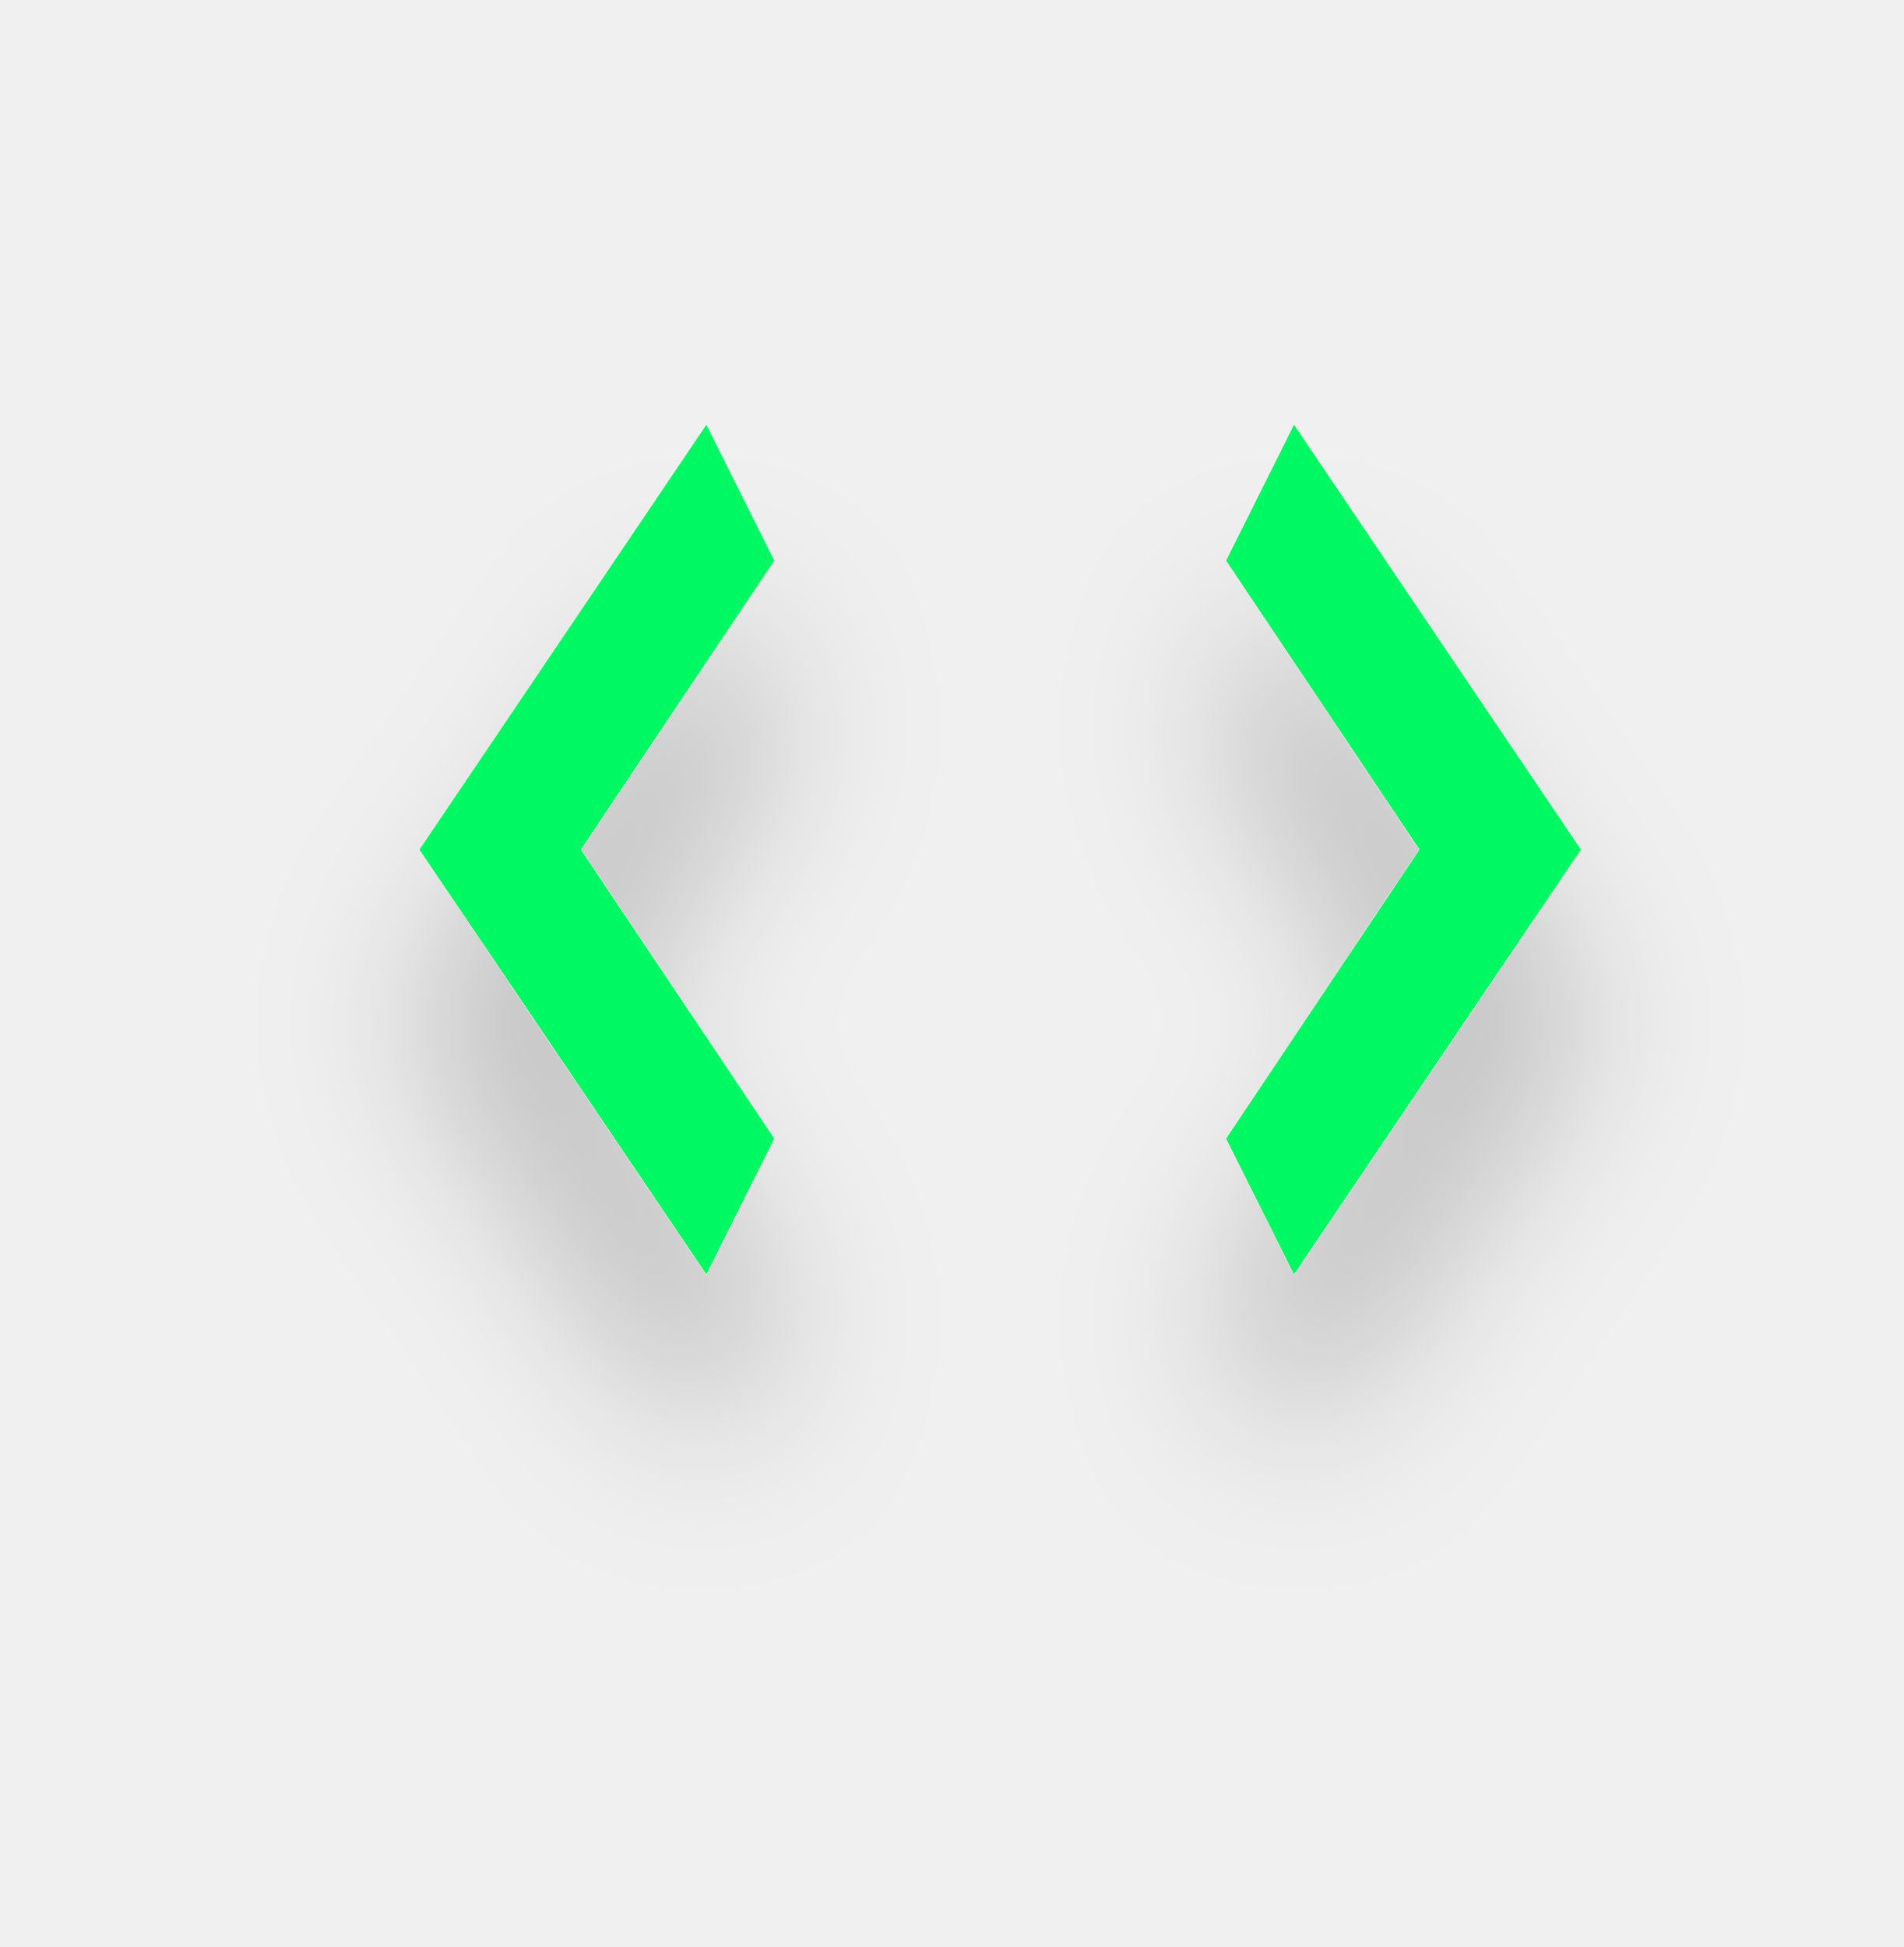
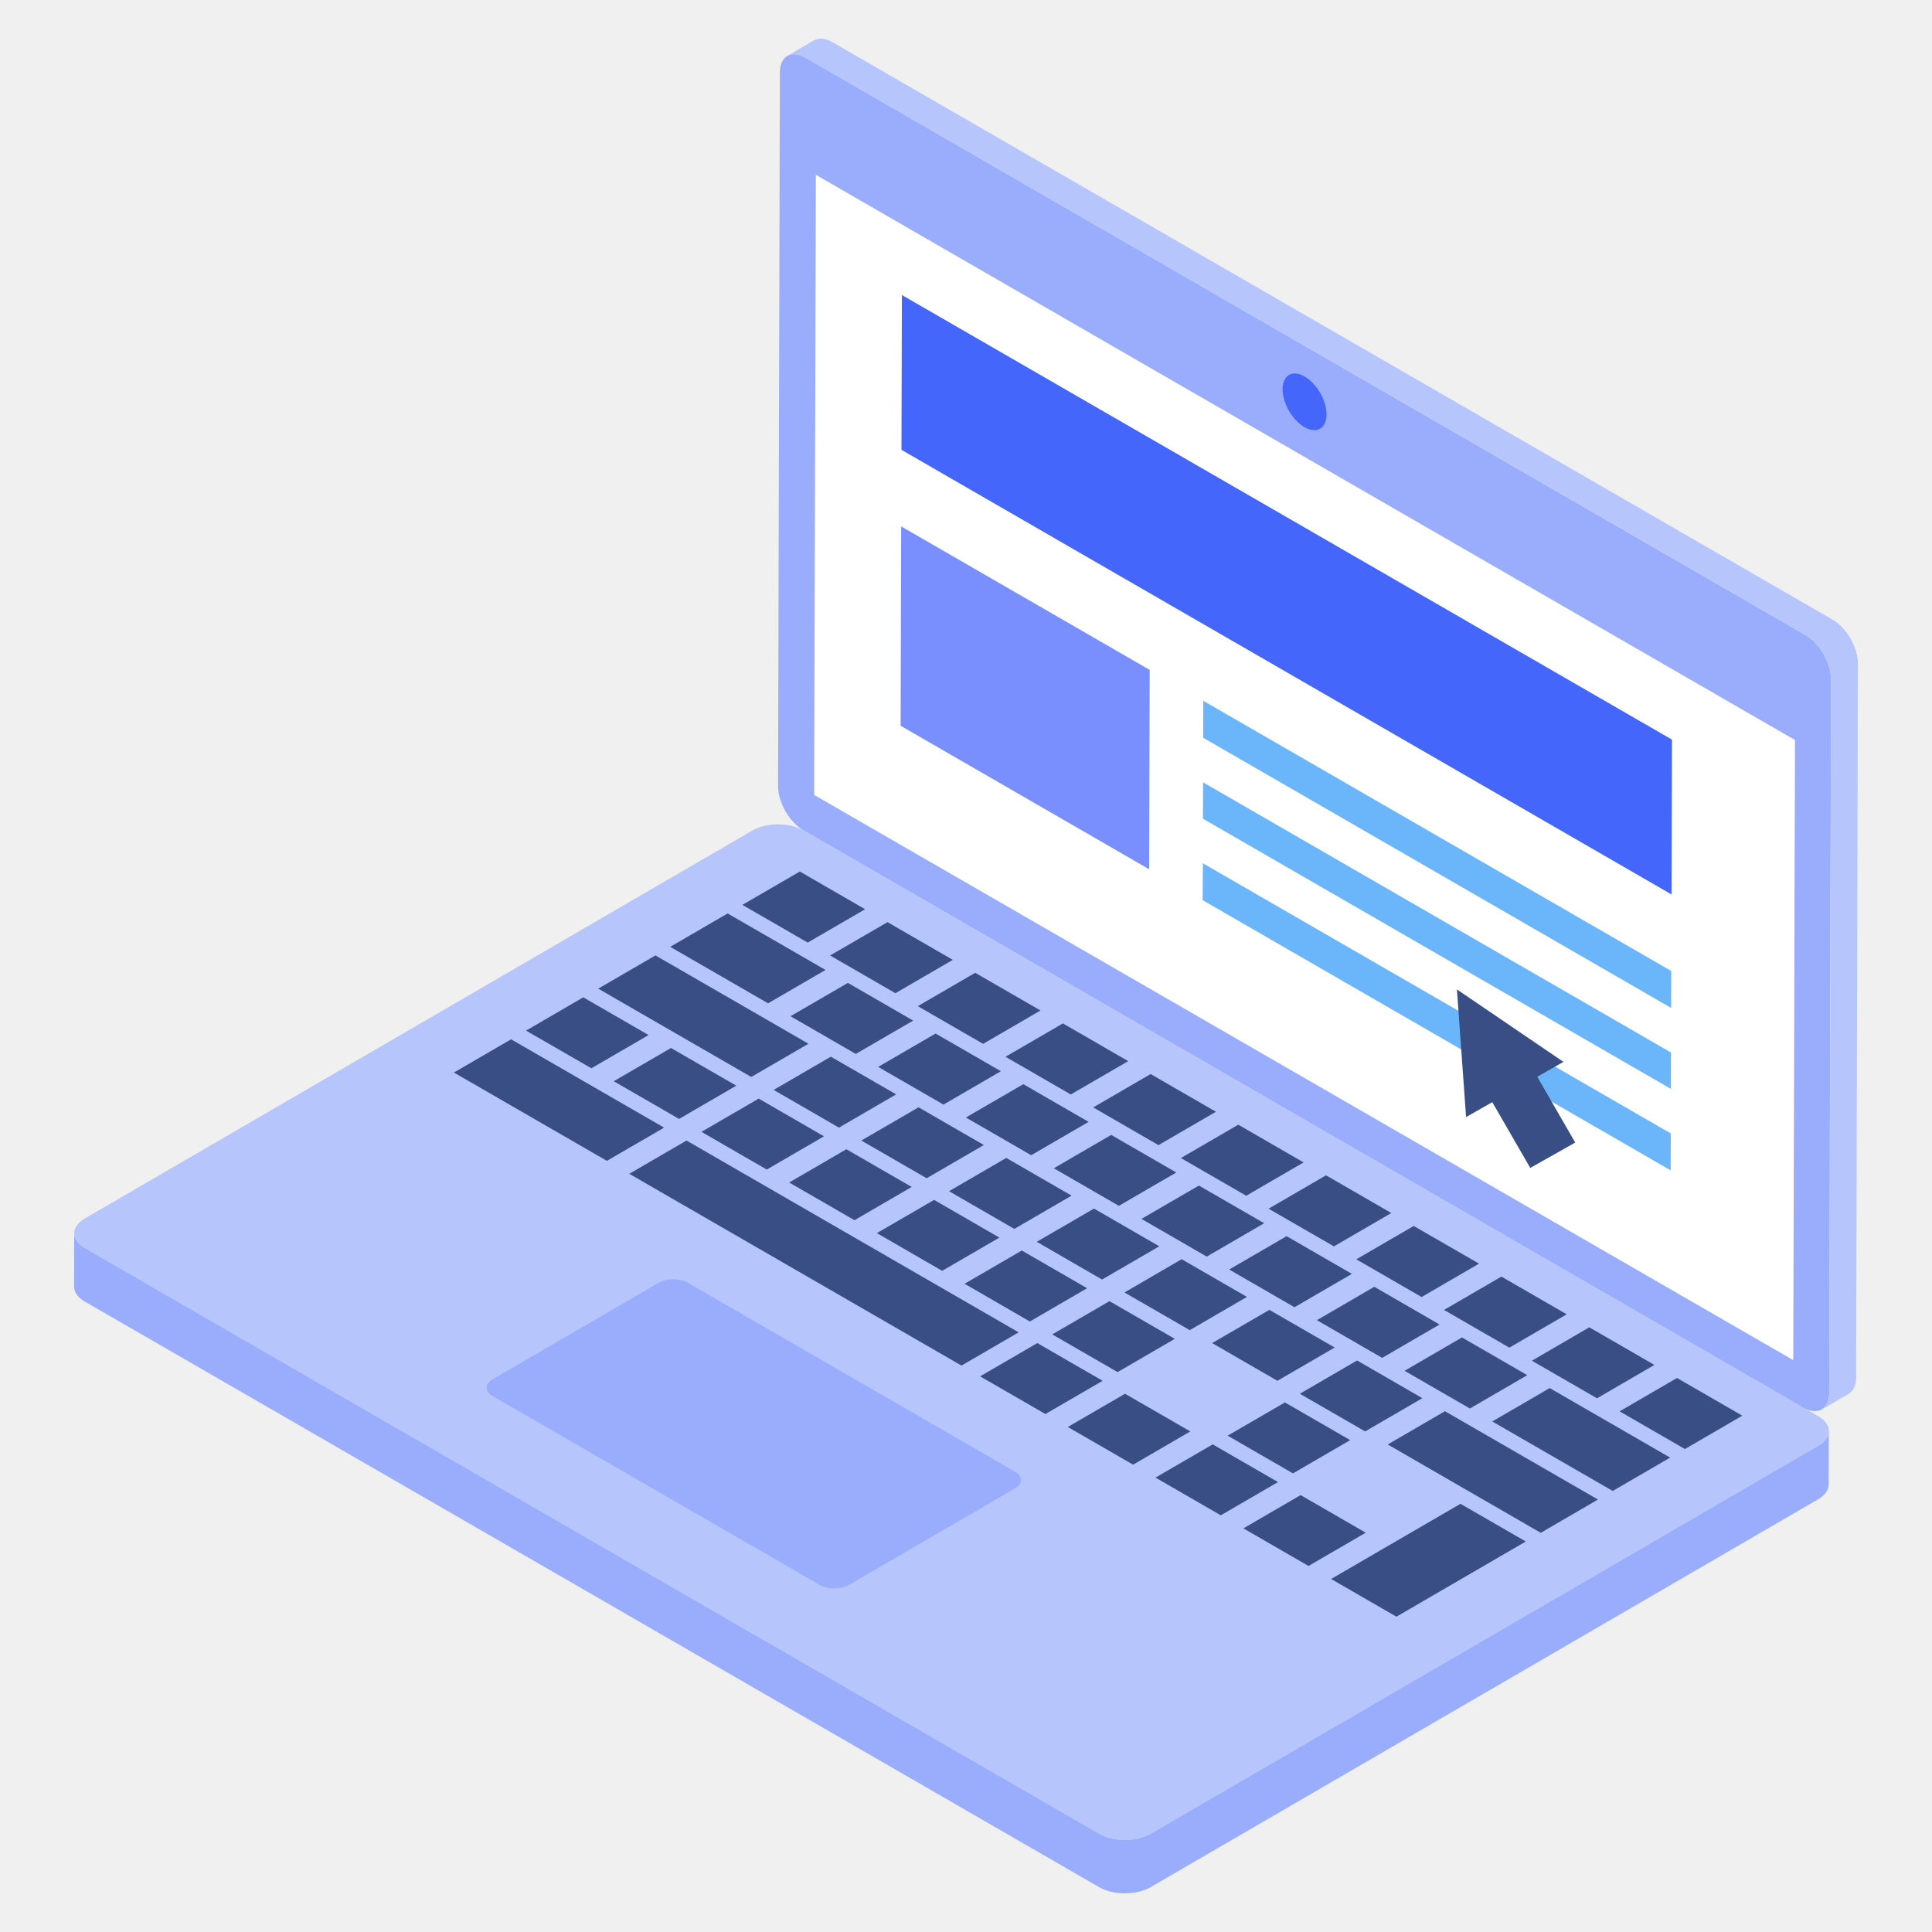
- <svg xmlns="http://www.w3.org/2000/svg" width="44" height="45" viewBox="0 0 44 45" fill="none">
-   <g filter="url(#filter0_d_1_4)">
-     <path d="M16.327 9.819L9.695 19.637L16.327 29.455L17.896 26.316L13.427 19.637L17.896 12.957L16.327 9.819Z" fill="#00F963" />
-     <path d="M29.91 9.818L28.341 12.957L32.81 19.636L28.341 26.316L29.91 29.454L36.542 19.636L29.91 9.818Z" fill="#00F963" />
+ <svg xmlns="http://www.w3.org/2000/svg" id="Layer_1" style="enable-background:new 0 0 50 50;" version="1.1" viewBox="0 0 50 50" xml:space="preserve">
+   <style type="text/css">
+ 	.st0{fill:#B7C5FD;}
+ 	.st1{fill:#9AADFD;}
+ 	.st2{fill:#FFFFFF;}
+ 	.st3{fill:#3955D1;}
+ 	.st4{fill:#4466FB;}
+ 	.st5{fill:#AABAFD;}
+ 	.st6{fill:#798FFE;}
+ 	.st7{fill:#6BB5FB;}
+ 	.st8{enable-background:new    ;}
+ 	.st9{fill:#1B2A4F;}
+ 	.st10{fill:url(#);}
+ 	.st11{fill:#384E85;}
+ 	.st12{fill:#2E4277;}
+ 	.st13{fill:#D9DDF6;}
+ 	.st14{fill:#535D88;}
+ 	.st15{fill:#2B3C67;}
+ 	.st16{fill:#8FCCFF;}
+ 	.st17{fill:#8CA1FD;}
+ 	.st18{opacity:0.3;}
+ 	.st19{opacity:0.3;fill:#4466FB;}
+ 	.st20{opacity:0.2;}
+ </style>
+   <g>
+     <g>
+       <g>
+         <g>
+           <g>
+             <g>
+               <g>
+                 <path class="st0" d="M47.058,37.416L29.777,47.459c-0.366,0.214-0.956,0.214-1.323,0.003L2.195,32.3         c-0.366-0.21-0.366-0.553,0-0.766l17.281-10.043c0.363-0.21,0.953-0.21,1.319,0L47.055,36.649         C47.421,36.863,47.424,37.206,47.058,37.416z" />
+               </g>
+               <g>
+                 <path class="st1" d="M26.265,38.085c0.208,0.12,0.207,0.316,0,0.436l-4.296,2.497         c-0.207,0.12-0.545,0.122-0.753,0.001l-8.466-4.888c-0.208-0.12-0.207-0.316-0-0.436         l4.296-2.497c0.207-0.12,0.545-0.122,0.753-0.001L26.265,38.085z" />
+               </g>
+               <g>
+                 <path class="st1" d="M47.329,37.036l-0.003,1.384c0,0.136-0.092,0.275-0.271,0.38L29.773,48.842         c-0.366,0.21-0.956,0.21-1.323,0L2.192,33.683c-0.183-0.105-0.275-0.244-0.275-0.387         l0.003-1.38c0,0.139,0.092,0.278,0.275,0.383l26.259,15.162         c0.366,0.21,0.956,0.21,1.323-0.003l17.281-10.043C47.241,37.311,47.329,37.175,47.329,37.036z" />
+               </g>
+             </g>
+             <g>
+               <g>
+                 <path class="st1" d="M46.727,16.434c0.366,0.211,0.662,0.723,0.66,1.144l-0.047,18.474         c-0.001,0.418-0.299,0.59-0.665,0.379L20.796,21.49c-0.366-0.211-0.662-0.726-0.66-1.144         l0.047-18.474c0.001-0.42,0.299-0.59,0.665-0.379L46.727,16.434z" />
+               </g>
+               <g>
+                 <path class="st4" d="M33.762,9.743c0.318,0.183,0.569,0.623,0.568,0.984         c-0.001,0.361-0.254,0.509-0.572,0.326c-0.314-0.181-0.566-0.621-0.565-0.982         C33.194,9.71,33.448,9.561,33.762,9.743z" />
+               </g>
+               <g>
+                 <path class="st0" d="M48.083,17.175l-0.047,18.473c0,0.207-0.075,0.356-0.193,0.424l-0.694,0.404         c0.119-0.068,0.193-0.217,0.193-0.424l0.047-18.473c0-0.421-0.295-0.933-0.661-1.146L20.847,1.494         c-0.183-0.105-0.349-0.115-0.471-0.047l0.694-0.404c0.119-0.068,0.288-0.058,0.471,0.047         l25.88,14.942C47.788,16.243,48.083,16.755,48.083,17.175z" />
+               </g>
+               <g>
+                 <polygon class="st2" points="46.454,19.152 46.409,35.2 21.07,20.572 21.115,4.525        " />
+               </g>
+             </g>
+           </g>
+         </g>
+       </g>
+       <g>
+         <g>
+           <g>
+             <polygon class="st7" points="43.251,25.129 43.249,26.085 31.138,19.093 31.141,18.137      " />
+           </g>
+           <g class="st8">
+             <g>
+               <polygon class="st7" points="43.239,29.333 43.237,30.289 31.126,23.297 31.129,22.341       " />
+             </g>
+             <g>
+               <polygon class="st7" points="43.245,27.239 43.243,28.18 31.132,21.188 31.135,20.247       " />
+             </g>
+             <g>
+               <polygon class="st4" points="43.27,19.141 43.259,23.148 23.33,11.642 23.341,7.635       " />
+             </g>
+           </g>
+           <g>
+             <polygon class="st6" points="29.754,17.337 29.739,22.496 23.308,18.783 23.322,13.623      " />
+           </g>
+         </g>
+         <g>
+           <polygon class="st11" points="37.705,25.606 40.462,27.481 39.784,27.867 40.767,29.569 39.603,30.226       38.62,28.524 37.942,28.91     " />
+         </g>
+       </g>
+     </g>
+     <g>
+       <g>
+         <polygon class="st11" points="30.002,32.254 28.521,33.114 26.831,32.138 28.312,31.278    " />
+       </g>
+       <g>
+         <polygon class="st11" points="28.134,33.339 26.653,34.2 24.963,33.224 26.444,32.363    " />
+       </g>
+       <g class="st8">
+         <g>
+           <polygon class="st11" points="22.389,23.531 20.903,24.394 19.213,23.418 20.699,22.555     " />
+         </g>
+         <g>
+           <polygon class="st11" points="24.659,24.841 23.173,25.704 21.483,24.728 22.968,23.865     " />
+         </g>
+         <g>
+           <polygon class="st11" points="21.364,25.102 19.878,25.966 17.345,24.504 18.831,23.64     " />
+         </g>
+         <g>
+           <polygon class="st11" points="26.928,26.151 25.443,27.015 23.753,26.039 25.238,25.176     " />
+         </g>
+         <g>
+           <polygon class="st11" points="23.633,26.413 22.148,27.276 20.458,26.3 21.943,25.437     " />
+         </g>
+         <g>
+           <polygon class="st11" points="16.785,26.787 15.305,27.647 13.614,26.672 15.095,25.811     " />
+         </g>
+         <g>
+           <polygon class="st11" points="20.923,27.012 19.442,27.872 15.482,25.586 16.963,24.726     " />
+         </g>
+         <g>
+           <polygon class="st11" points="29.198,27.462 27.712,28.325 26.022,27.349 27.508,26.486     " />
+         </g>
+         <g>
+           <polygon class="st11" points="25.903,27.723 24.417,28.587 22.727,27.611 24.213,26.748     " />
+         </g>
+         <g>
+           <polygon class="st11" points="19.055,28.097 17.574,28.958 15.884,27.982 17.365,27.122     " />
+         </g>
+         <g>
+           <polygon class="st11" points="23.193,28.322 21.712,29.183 20.022,28.207 21.502,27.347     " />
+         </g>
+         <g>
+           <polygon class="st11" points="31.468,28.772 29.982,29.636 28.292,28.66 29.778,27.796     " />
+         </g>
+         <g>
+           <polygon class="st11" points="28.173,29.034 26.687,29.897 24.997,28.921 26.483,28.058     " />
+         </g>
+         <g>
+           <polygon class="st11" points="17.187,29.183 15.706,30.043 11.747,27.757 13.227,26.897     " />
+         </g>
+         <g>
+           <polygon class="st11" points="21.325,29.408 19.844,30.268 18.154,29.292 19.635,28.432     " />
+         </g>
+         <g>
+           <polygon class="st11" points="25.462,29.633 23.982,30.493 22.291,29.517 23.772,28.657     " />
+         </g>
+         <g>
+           <polygon class="st11" points="33.737,30.083 32.252,30.946 30.562,29.97 32.047,29.107     " />
+         </g>
+         <g>
+           <polygon class="st11" points="30.442,30.344 28.957,31.207 27.272,30.235 28.757,29.371     " />
+         </g>
+         <g>
+           <polygon class="st11" points="23.594,30.718 22.114,31.579 20.424,30.603 21.904,29.742     " />
+         </g>
+         <g>
+           <polygon class="st11" points="27.732,30.943 26.251,31.804 24.561,30.828 26.042,29.967     " />
+         </g>
+         <g>
+           <polygon class="st11" points="25.864,32.029 24.383,32.889 22.693,31.913 24.174,31.053     " />
+         </g>
+         <g>
+           <polygon class="st11" points="26.363,34.481 24.883,35.341 16.286,30.378 17.767,29.517     " />
+         </g>
+       </g>
+       <g>
+         <polygon class="st11" points="33.075,38.356 31.594,39.216 29.904,38.24 31.385,37.38    " />
+       </g>
+       <g>
+         <polygon class="st11" points="30.805,37.045 29.325,37.906 27.635,36.93 29.115,36.07    " />
+       </g>
+       <g>
+         <polygon class="st11" points="28.536,35.735 27.055,36.595 25.365,35.62 26.846,34.759    " />
+       </g>
+       <g>
+         <polygon class="st11" points="30.404,34.649 28.923,35.51 27.233,34.534 28.713,33.674    " />
+       </g>
+       <g>
+         <polygon class="st11" points="32.271,33.564 30.791,34.424 29.101,33.449 30.581,32.588    " />
+       </g>
+       <g>
+         <polygon class="st11" points="34.987,32.968 33.501,33.831 31.811,32.855 33.297,31.992    " />
+       </g>
+       <g>
+         <polygon class="st11" points="36.007,31.393 34.522,32.256 32.831,31.281 34.317,30.417    " />
+       </g>
+       <g>
+         <polygon class="st11" points="42.816,35.324 41.331,36.188 39.645,35.215 41.131,34.351    " />
+       </g>
+       <g>
+         <polygon class="st11" points="43.223,37.723 41.737,38.586 38.62,36.787 40.106,35.923    " />
+       </g>
+       <g>
+         <polygon class="st11" points="34.943,37.27 33.462,38.131 31.772,37.155 33.253,36.295    " />
+       </g>
+       <g>
+         <polygon class="st11" points="41.355,38.808 39.874,39.669 35.915,37.383 37.395,36.522    " />
+       </g>
+       <g>
+         <polygon class="st11" points="36.811,36.185 35.33,37.045 33.64,36.07 35.121,35.209    " />
+       </g>
+       <g>
+         <polygon class="st11" points="39.526,35.589 38.041,36.452 36.35,35.476 37.836,34.613    " />
+       </g>
+       <g>
+         <polygon class="st11" points="40.547,34.014 39.061,34.877 37.371,33.901 38.856,33.038    " />
+       </g>
+       <g>
+         <polygon class="st11" points="34.541,34.874 33.06,35.735 31.37,34.759 32.851,33.899    " />
+       </g>
+       <g>
+         <polygon class="st11" points="37.256,34.278 35.771,35.142 34.081,34.166 35.566,33.302    " />
+       </g>
+       <g>
+         <polygon class="st11" points="38.277,32.703 36.791,33.567 35.101,32.591 36.587,31.728    " />
+       </g>
+       <g>
+         <polygon class="st11" points="45.091,36.638 43.605,37.501 41.915,36.525 43.401,35.662    " />
+       </g>
+       <g>
+         <polygon class="st11" points="32.717,31.657 31.231,32.521 29.541,31.545 31.027,30.682    " />
+       </g>
+       <g>
+         <polygon class="st11" points="35.345,39.666 33.864,40.527 32.179,39.554 33.66,38.693    " />
+       </g>
+       <g>
+         <polygon class="st11" points="39.487,39.894 36.139,41.84 34.449,40.864 37.797,38.918    " />
+       </g>
+     </g>
  </g>
-   <defs>
-     <filter id="filter0_d_1_4" x="-4" y="0" width="52" height="53" filterUnits="userSpaceOnUse" color-interpolation-filters="sRGB">
-       <feFlood flood-opacity="0" result="BackgroundImageFix" />
-       <feColorMatrix in="SourceAlpha" type="matrix" values="0 0 0 0 0 0 0 0 0 0 0 0 0 0 0 0 0 0 127 0" result="hardAlpha" />
-       <feOffset dy="4" />
-       <feGaussianBlur stdDeviation="2" />
-       <feComposite in2="hardAlpha" operator="out" />
-       <feColorMatrix type="matrix" values="0 0 0 0 0 0 0 0 0 0 0 0 0 0 0 0 0 0 0.25 0" />
-       <feBlend mode="normal" in2="BackgroundImageFix" result="effect1_dropShadow_1_4" />
-       <feBlend mode="normal" in="SourceGraphic" in2="effect1_dropShadow_1_4" result="shape" />
-     </filter>
-   </defs>
</svg>
